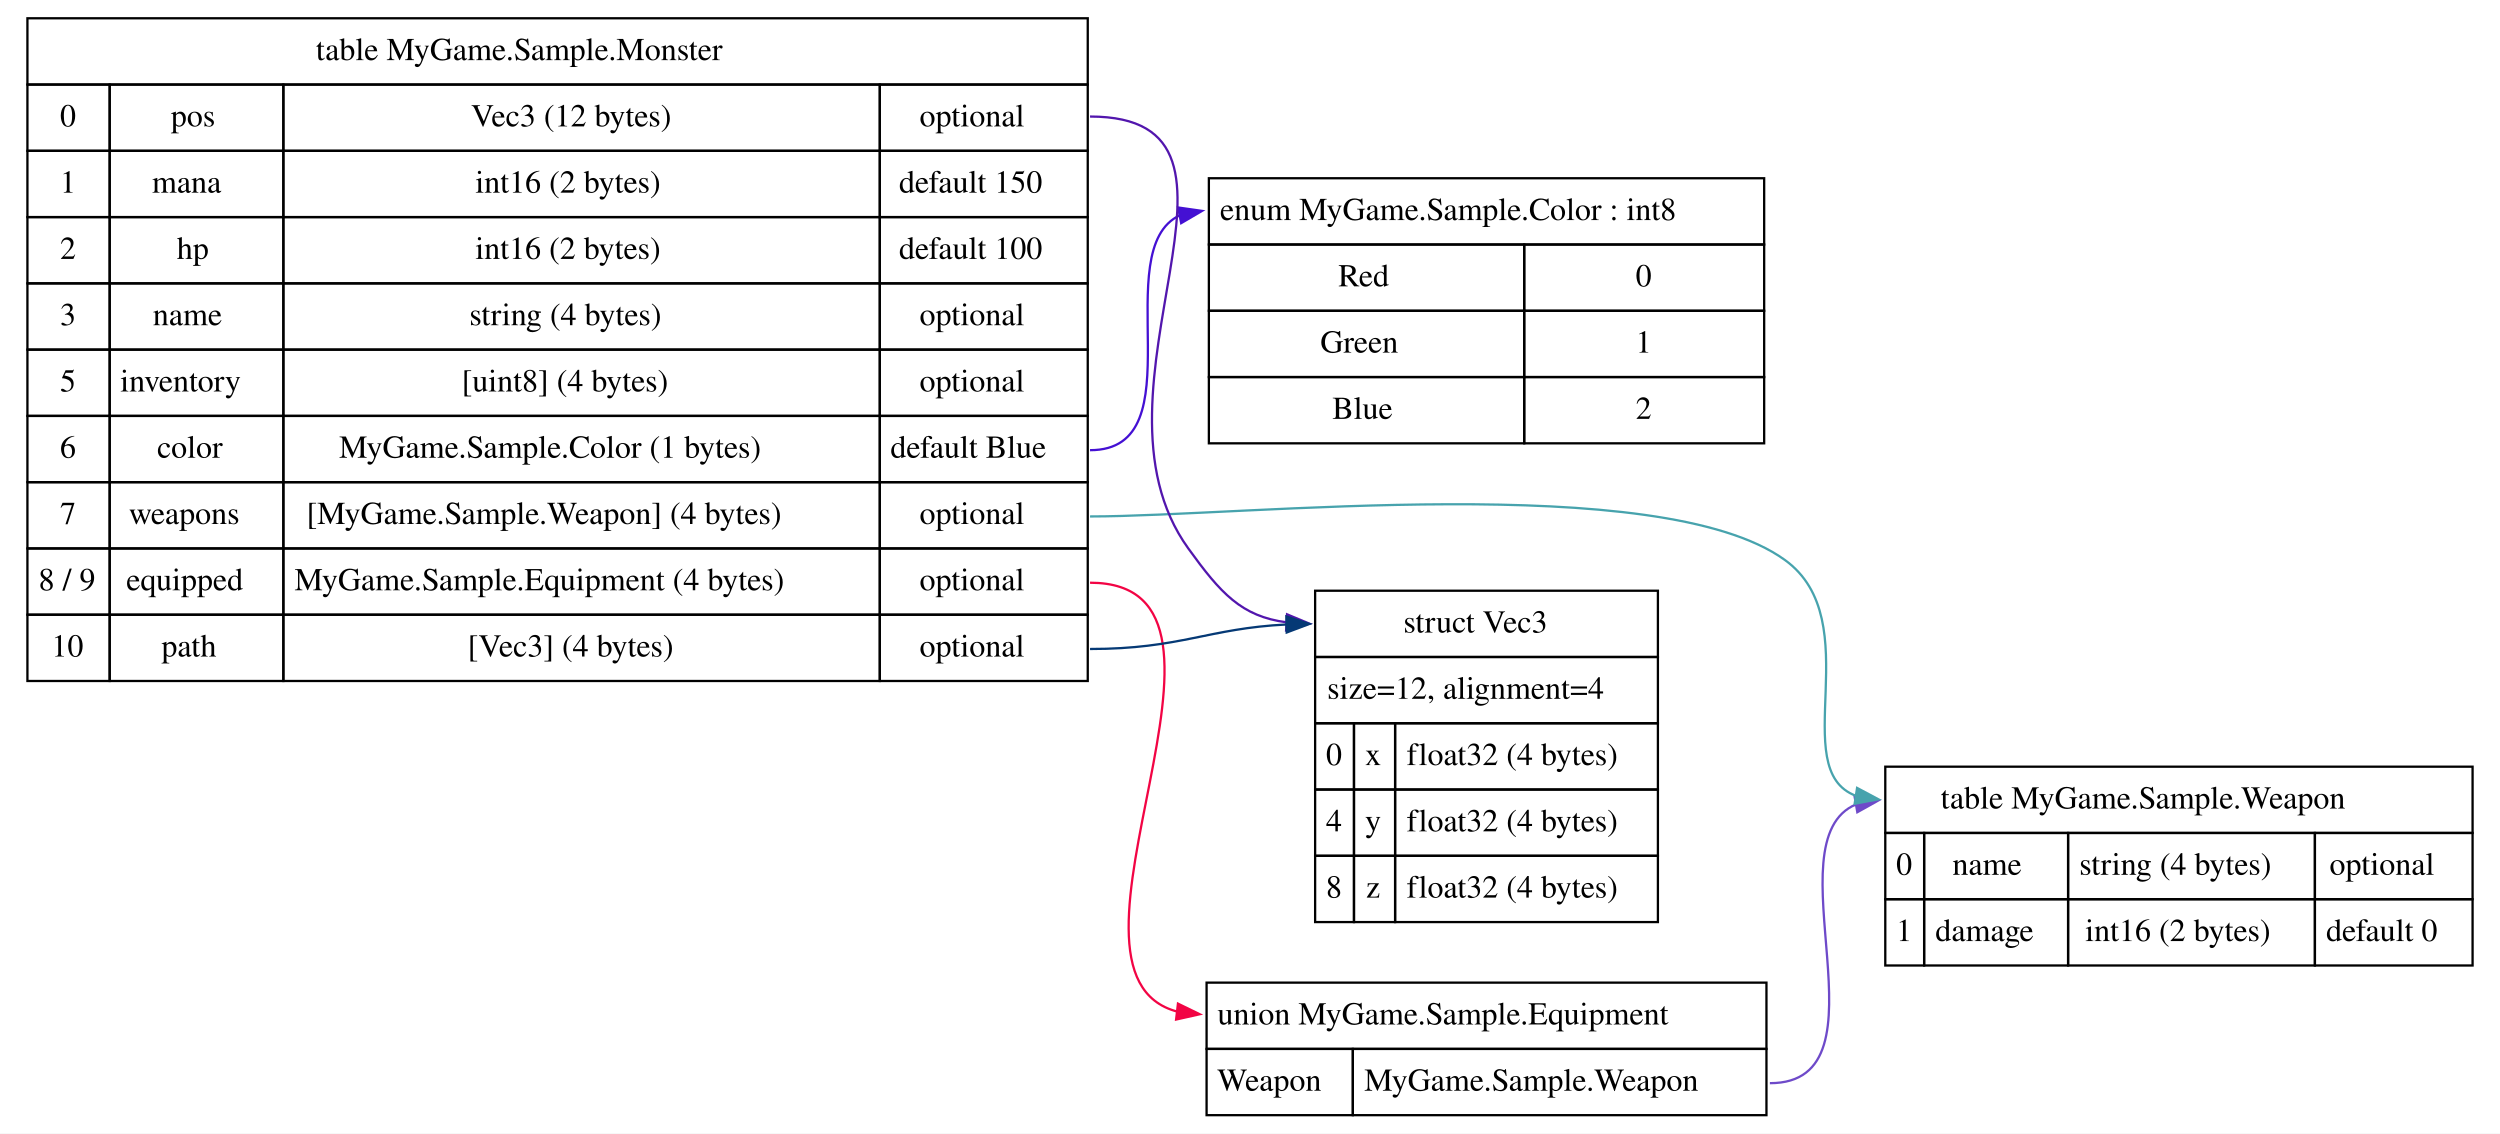
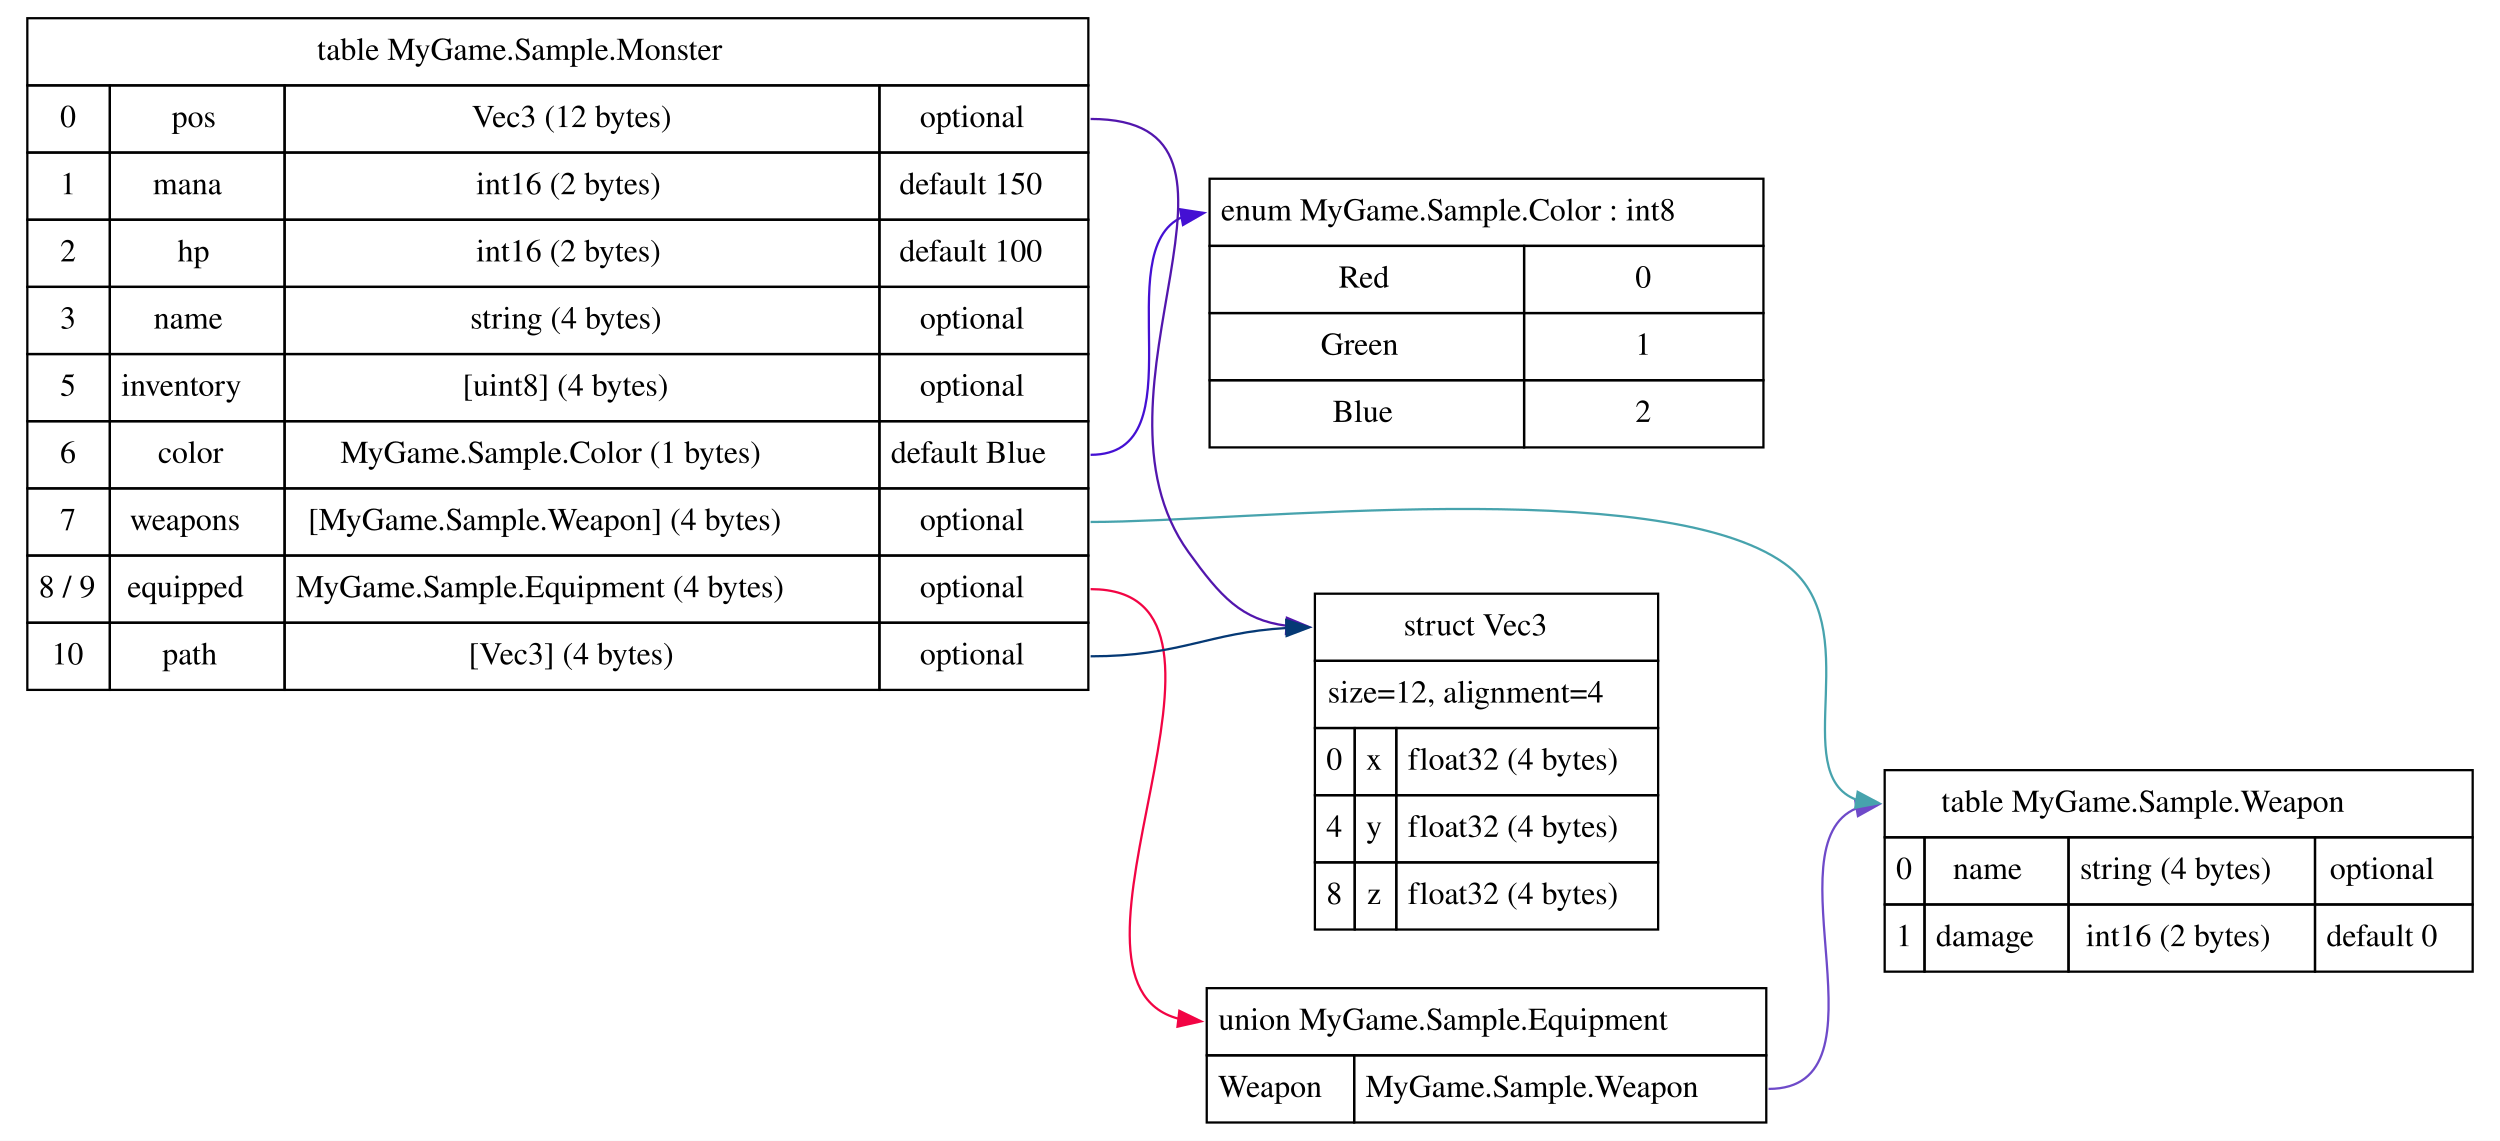
- <svg xmlns="http://www.w3.org/2000/svg" width="1094pt" height="496pt" viewBox="0.00 0.00 1094.00 496.00">
-   <g id="graph0" class="graph" transform="scale(1 1) rotate(0) translate(4 492)">
-     <polygon fill="white" stroke="none" points="-4,4 -4,-492 1090,-492 1090,4 -4,4" />
+ <svg xmlns="http://www.w3.org/2000/svg" width="1098pt" height="501pt" viewBox="0.00 0.00 1098.00 501.00">
+   <g id="graph0" class="graph" transform="scale(1 1) rotate(0) translate(4 497)">
+     <polygon fill="white" stroke="none" points="-4,4 -4,-497 1094,-497 1094,4 -4,4" />
    <g id="node1" class="node">
-       <polygon fill="none" stroke="black" points="525,-385 525,-414 768,-414 768,-385 525,-385" />
-       <text text-anchor="start" x="529.88" y="-395.7" font-family="Times,serif" font-size="14.00">enum MyGame.Sample.Color : int8</text>
-       <polygon fill="none" stroke="black" points="525,-356 525,-385 663,-385 663,-356 525,-356" />
-       <text text-anchor="start" x="581.62" y="-366.7" font-family="Times,serif" font-size="14.00">Red</text>
-       <polygon fill="none" stroke="black" points="663,-356 663,-385 768,-385 768,-356 663,-356" />
-       <text text-anchor="start" x="711.75" y="-366.7" font-family="Times,serif" font-size="14.00">0</text>
-       <polygon fill="none" stroke="black" points="525,-327 525,-356 663,-356 663,-327 525,-327" />
-       <text text-anchor="start" x="573.75" y="-337.7" font-family="Times,serif" font-size="14.00">Green</text>
-       <polygon fill="none" stroke="black" points="663,-327 663,-356 768,-356 768,-327 663,-327" />
-       <text text-anchor="start" x="711.75" y="-337.7" font-family="Times,serif" font-size="14.00">1</text>
-       <polygon fill="none" stroke="black" points="525,-298 525,-327 663,-327 663,-298 525,-298" />
-       <text text-anchor="start" x="579" y="-308.7" font-family="Times,serif" font-size="14.00">Blue</text>
-       <polygon fill="none" stroke="black" points="663,-298 663,-327 768,-327 768,-298 663,-298" />
-       <text text-anchor="start" x="711.75" y="-308.7" font-family="Times,serif" font-size="14.00">2</text>
+       <polygon fill="none" stroke="black" points="527.25,-389 527.25,-418.5 770.5,-418.5 770.5,-389 527.25,-389" />
+       <text text-anchor="start" x="532.25" y="-400.2" font-family="Times,serif" font-size="14.00">enum MyGame.Sample.Color : int8</text>
+       <polygon fill="none" stroke="black" points="527.25,-359.5 527.25,-389 665.38,-389 665.38,-359.5 527.25,-359.5" />
+       <text text-anchor="start" x="583.94" y="-370.7" font-family="Times,serif" font-size="14.00">Red</text>
+       <polygon fill="none" stroke="black" points="665.38,-359.5 665.38,-389 770.5,-389 770.5,-359.5 665.38,-359.5" />
+       <text text-anchor="start" x="714.19" y="-370.7" font-family="Times,serif" font-size="14.00">0</text>
+       <polygon fill="none" stroke="black" points="527.25,-330 527.25,-359.5 665.38,-359.5 665.38,-330 527.25,-330" />
+       <text text-anchor="start" x="576.06" y="-341.2" font-family="Times,serif" font-size="14.00">Green</text>
+       <polygon fill="none" stroke="black" points="665.38,-330 665.38,-359.5 770.5,-359.5 770.5,-330 665.38,-330" />
+       <text text-anchor="start" x="714.19" y="-341.2" font-family="Times,serif" font-size="14.00">1</text>
+       <polygon fill="none" stroke="black" points="527.25,-300.5 527.25,-330 665.38,-330 665.38,-300.5 527.25,-300.5" />
+       <text text-anchor="start" x="581.31" y="-311.7" font-family="Times,serif" font-size="14.00">Blue</text>
+       <polygon fill="none" stroke="black" points="665.38,-300.5 665.38,-330 770.5,-330 770.5,-300.5 665.38,-300.5" />
+       <text text-anchor="start" x="714.19" y="-311.7" font-family="Times,serif" font-size="14.00">2</text>
    </g>
    <g id="node2" class="node">
-       <polygon fill="none" stroke="black" points="524,-33 524,-62 769,-62 769,-33 524,-33" />
-       <text text-anchor="start" x="528.75" y="-43.7" font-family="Times,serif" font-size="14.00">union MyGame.Sample.Equipment</text>
-       <polygon fill="none" stroke="black" points="524,-4 524,-33 588,-33 588,-4 524,-4" />
-       <text text-anchor="start" x="528.62" y="-14.7" font-family="Times,serif" font-size="14.00">Weapon</text>
-       <polygon fill="none" stroke="black" points="588,-4 588,-33 769,-33 769,-4 588,-4" />
-       <text text-anchor="start" x="593" y="-14.7" font-family="Times,serif" font-size="14.00">MyGame.Sample.Weapon</text>
+       <polygon fill="none" stroke="black" points="526,-33.5 526,-63 771.75,-63 771.75,-33.5 526,-33.5" />
+       <text text-anchor="start" x="531.12" y="-44.7" font-family="Times,serif" font-size="14.00">union MyGame.Sample.Equipment</text>
+       <polygon fill="none" stroke="black" points="526,-4 526,-33.5 590.75,-33.5 590.75,-4 526,-4" />
+       <text text-anchor="start" x="531" y="-15.2" font-family="Times,serif" font-size="14.00">Weapon</text>
+       <polygon fill="none" stroke="black" points="590.75,-4 590.75,-33.5 771.75,-33.5 771.75,-4 590.75,-4" />
+       <text text-anchor="start" x="595.75" y="-15.2" font-family="Times,serif" font-size="14.00">MyGame.Sample.Weapon</text>
    </g>
    <g id="node3" class="node">
-       <polygon fill="none" stroke="black" points="821,-127.5 821,-156.5 1078,-156.5 1078,-127.5 821,-127.5" />
-       <text text-anchor="start" x="845.25" y="-138.2" font-family="Times,serif" font-size="14.00">table MyGame.Sample.Weapon</text>
-       <polygon fill="none" stroke="black" points="821,-98.5 821,-127.5 838,-127.5 838,-98.5 821,-98.5" />
-       <text text-anchor="start" x="825.75" y="-109.2" font-family="Times,serif" font-size="14.00">0</text>
-       <polygon fill="none" stroke="black" points="838,-98.5 838,-127.5 901,-127.5 901,-98.5 838,-98.5" />
-       <text text-anchor="start" x="850.38" y="-109.2" font-family="Times,serif" font-size="14.00">name</text>
-       <polygon fill="none" stroke="black" points="901,-98.5 901,-127.5 1009,-127.5 1009,-98.5 901,-98.5" />
-       <text text-anchor="start" x="905.88" y="-109.2" font-family="Times,serif" font-size="14.00">string (4 bytes)</text>
-       <polygon fill="none" stroke="black" points="1009,-98.5 1009,-127.5 1078,-127.5 1078,-98.5 1009,-98.5" />
-       <text text-anchor="start" x="1015.38" y="-109.2" font-family="Times,serif" font-size="14.00">optional</text>
-       <polygon fill="none" stroke="black" points="821,-69.5 821,-98.5 838,-98.5 838,-69.5 821,-69.5" />
-       <text text-anchor="start" x="825.75" y="-80.2" font-family="Times,serif" font-size="14.00">1</text>
-       <polygon fill="none" stroke="black" points="838,-69.5 838,-98.5 901,-98.5 901,-69.5 838,-69.5" />
-       <text text-anchor="start" x="842.88" y="-80.2" font-family="Times,serif" font-size="14.00">damage</text>
-       <polygon fill="none" stroke="black" points="901,-69.5 901,-98.5 1009,-98.5 1009,-69.5 901,-69.5" />
-       <text text-anchor="start" x="908.5" y="-80.2" font-family="Times,serif" font-size="14.00">int16 (2 bytes)</text>
-       <polygon fill="none" stroke="black" points="1009,-69.5 1009,-98.5 1078,-98.5 1078,-69.5 1009,-69.5" />
-       <text text-anchor="start" x="1013.88" y="-80.2" font-family="Times,serif" font-size="14.00">default 0</text>
+       <polygon fill="none" stroke="black" points="823.75,-129.25 823.75,-158.75 1082,-158.75 1082,-129.25 823.75,-129.25" />
+       <text text-anchor="start" x="848.62" y="-140.45" font-family="Times,serif" font-size="14.00">table MyGame.Sample.Weapon</text>
+       <polygon fill="none" stroke="black" points="823.75,-99.75 823.75,-129.25 841.25,-129.25 841.25,-99.75 823.75,-99.75" />
+       <text text-anchor="start" x="828.75" y="-110.95" font-family="Times,serif" font-size="14.00">0</text>
+       <polygon fill="none" stroke="black" points="841.25,-99.75 841.25,-129.25 904.5,-129.25 904.5,-99.75 841.25,-99.75" />
+       <text text-anchor="start" x="853.75" y="-110.95" font-family="Times,serif" font-size="14.00">name</text>
+       <polygon fill="none" stroke="black" points="904.5,-99.75 904.5,-129.25 1012.75,-129.25 1012.75,-99.75 904.5,-99.75" />
+       <text text-anchor="start" x="909.5" y="-110.95" font-family="Times,serif" font-size="14.00">string (4 bytes)</text>
+       <polygon fill="none" stroke="black" points="1012.75,-99.75 1012.75,-129.25 1082,-129.25 1082,-99.75 1012.75,-99.75" />
+       <text text-anchor="start" x="1019.25" y="-110.95" font-family="Times,serif" font-size="14.00">optional</text>
+       <polygon fill="none" stroke="black" points="823.75,-70.25 823.75,-99.75 841.25,-99.75 841.25,-70.25 823.75,-70.25" />
+       <text text-anchor="start" x="828.75" y="-81.45" font-family="Times,serif" font-size="14.00">1</text>
+       <polygon fill="none" stroke="black" points="841.25,-70.25 841.25,-99.75 904.5,-99.75 904.5,-70.25 841.25,-70.25" />
+       <text text-anchor="start" x="846.25" y="-81.45" font-family="Times,serif" font-size="14.00">damage</text>
+       <polygon fill="none" stroke="black" points="904.5,-70.25 904.5,-99.75 1012.75,-99.75 1012.75,-70.25 904.5,-70.25" />
+       <text text-anchor="start" x="912.12" y="-81.45" font-family="Times,serif" font-size="14.00">int16 (2 bytes)</text>
+       <polygon fill="none" stroke="black" points="1012.75,-70.25 1012.75,-99.75 1082,-99.75 1082,-70.25 1012.75,-70.25" />
+       <text text-anchor="start" x="1017.75" y="-81.45" font-family="Times,serif" font-size="14.00">default 0</text>
    </g>
    <g id="edge1" class="edge">
-       <path fill="none" stroke="#6e4ac9" d="M770.5,-18C825.36,-18 769.85,-124.28 808.33,-140.05" />
-       <polygon fill="#6e4ac9" stroke="#6e4ac9" points="807.56,-143.47 818.01,-141.74 808.76,-136.57 807.56,-143.47" />
+       <path fill="none" stroke="#6e4ac9" d="M772.75,-18.75C828.24,-18.75 772.47,-126.1 811.44,-142.03" />
+       <polygon fill="#6e4ac9" stroke="#6e4ac9" points="810.81,-145.47 821.26,-143.74 812.01,-138.58 810.81,-145.47" />
    </g>
    <g id="node4" class="node">
-       <polygon fill="none" stroke="black" points="571.5,-204.5 571.5,-233.5 721.5,-233.5 721.5,-204.5 571.5,-204.5" />
-       <text text-anchor="start" x="610.12" y="-215.2" font-family="Times,serif" font-size="14.00">struct Vec3</text>
-       <polygon fill="none" stroke="black" points="571.5,-175.5 571.5,-204.5 721.5,-204.5 721.5,-175.5 571.5,-175.5" />
-       <text text-anchor="start" x="576.75" y="-186.2" font-family="Times,serif" font-size="14.00">size=12, alignment=4</text>
-       <polygon fill="none" stroke="black" points="571.5,-146.5 571.5,-175.5 588.5,-175.5 588.5,-146.5 571.5,-146.5" />
-       <text text-anchor="start" x="576.25" y="-157.2" font-family="Times,serif" font-size="14.00">0</text>
-       <polygon fill="none" stroke="black" points="588.5,-146.5 588.5,-175.5 606.5,-175.5 606.5,-146.5 588.5,-146.5" />
-       <text text-anchor="start" x="593.38" y="-157.2" font-family="Times,serif" font-size="14.00">x</text>
-       <polygon fill="none" stroke="black" points="606.5,-146.5 606.5,-175.5 721.5,-175.5 721.5,-146.5 606.5,-146.5" />
-       <text text-anchor="start" x="611.5" y="-157.2" font-family="Times,serif" font-size="14.00">float32 (4 bytes)</text>
-       <polygon fill="none" stroke="black" points="571.5,-117.5 571.5,-146.5 588.5,-146.5 588.5,-117.5 571.5,-117.5" />
-       <text text-anchor="start" x="576.25" y="-128.2" font-family="Times,serif" font-size="14.00">4</text>
-       <polygon fill="none" stroke="black" points="588.5,-117.5 588.5,-146.5 606.5,-146.5 606.5,-117.5 588.5,-117.5" />
-       <text text-anchor="start" x="593.38" y="-128.2" font-family="Times,serif" font-size="14.00">y</text>
-       <polygon fill="none" stroke="black" points="606.5,-117.5 606.5,-146.5 721.5,-146.5 721.5,-117.5 606.5,-117.5" />
-       <text text-anchor="start" x="611.5" y="-128.2" font-family="Times,serif" font-size="14.00">float32 (4 bytes)</text>
-       <polygon fill="none" stroke="black" points="571.5,-88.5 571.5,-117.5 588.5,-117.5 588.5,-88.5 571.5,-88.5" />
-       <text text-anchor="start" x="576.25" y="-99.2" font-family="Times,serif" font-size="14.00">8</text>
-       <polygon fill="none" stroke="black" points="588.5,-88.5 588.5,-117.5 606.5,-117.5 606.5,-88.5 588.5,-88.5" />
-       <text text-anchor="start" x="593.75" y="-99.2" font-family="Times,serif" font-size="14.00">z</text>
-       <polygon fill="none" stroke="black" points="606.5,-88.5 606.5,-117.5 721.5,-117.5 721.5,-88.5 606.5,-88.5" />
-       <text text-anchor="start" x="611.5" y="-99.2" font-family="Times,serif" font-size="14.00">float32 (4 bytes)</text>
+       <polygon fill="none" stroke="black" points="573.5,-206.75 573.5,-236.25 724.25,-236.25 724.25,-206.75 573.5,-206.75" />
+       <text text-anchor="start" x="612.5" y="-217.95" font-family="Times,serif" font-size="14.00">struct Vec3</text>
+       <polygon fill="none" stroke="black" points="573.5,-177.25 573.5,-206.75 724.25,-206.75 724.25,-177.25 573.5,-177.25" />
+       <text text-anchor="start" x="579.12" y="-188.45" font-family="Times,serif" font-size="14.00">size=12, alignment=4</text>
+       <polygon fill="none" stroke="black" points="573.5,-147.75 573.5,-177.25 591,-177.25 591,-147.75 573.5,-147.75" />
+       <text text-anchor="start" x="578.5" y="-158.95" font-family="Times,serif" font-size="14.00">0</text>
+       <polygon fill="none" stroke="black" points="591,-147.75 591,-177.25 609.25,-177.25 609.25,-147.75 591,-147.75" />
+       <text text-anchor="start" x="596" y="-158.95" font-family="Times,serif" font-size="14.00">x</text>
+       <polygon fill="none" stroke="black" points="609.25,-147.75 609.25,-177.25 724.25,-177.25 724.25,-147.75 609.25,-147.75" />
+       <text text-anchor="start" x="614.25" y="-158.95" font-family="Times,serif" font-size="14.00">float32 (4 bytes)</text>
+       <polygon fill="none" stroke="black" points="573.5,-118.25 573.5,-147.75 591,-147.75 591,-118.25 573.5,-118.25" />
+       <text text-anchor="start" x="578.5" y="-129.45" font-family="Times,serif" font-size="14.00">4</text>
+       <polygon fill="none" stroke="black" points="591,-118.25 591,-147.75 609.25,-147.75 609.25,-118.25 591,-118.25" />
+       <text text-anchor="start" x="596" y="-129.45" font-family="Times,serif" font-size="14.00">y</text>
+       <polygon fill="none" stroke="black" points="609.25,-118.25 609.25,-147.75 724.25,-147.75 724.25,-118.25 609.25,-118.25" />
+       <text text-anchor="start" x="614.25" y="-129.45" font-family="Times,serif" font-size="14.00">float32 (4 bytes)</text>
+       <polygon fill="none" stroke="black" points="573.5,-88.75 573.5,-118.25 591,-118.25 591,-88.75 573.5,-88.75" />
+       <text text-anchor="start" x="578.5" y="-99.95" font-family="Times,serif" font-size="14.00">8</text>
+       <polygon fill="none" stroke="black" points="591,-88.75 591,-118.25 609.25,-118.25 609.25,-88.75 591,-88.75" />
+       <text text-anchor="start" x="596.38" y="-99.95" font-family="Times,serif" font-size="14.00">z</text>
+       <polygon fill="none" stroke="black" points="609.25,-88.75 609.25,-118.25 724.25,-118.25 724.25,-88.75 609.25,-88.75" />
+       <text text-anchor="start" x="614.25" y="-99.95" font-family="Times,serif" font-size="14.00">float32 (4 bytes)</text>
    </g>
    <g id="node5" class="node">
-       <polygon fill="none" stroke="black" points="8,-455 8,-484 472,-484 472,-455 8,-455" />
-       <text text-anchor="start" x="134.25" y="-465.7" font-family="Times,serif" font-size="14.00">table MyGame.Sample.Monster</text>
-       <polygon fill="none" stroke="black" points="8,-426 8,-455 44,-455 44,-426 8,-426" />
-       <text text-anchor="start" x="22.25" y="-436.7" font-family="Times,serif" font-size="14.00">0</text>
-       <polygon fill="none" stroke="black" points="44,-426 44,-455 120,-455 120,-426 44,-426" />
-       <text text-anchor="start" x="70.75" y="-436.7" font-family="Times,serif" font-size="14.00">pos</text>
-       <polygon fill="none" stroke="black" points="120,-426 120,-455 381,-455 381,-426 120,-426" />
-       <text text-anchor="start" x="202.12" y="-436.7" font-family="Times,serif" font-size="14.00">Vec3 (12 bytes)</text>
-       <polygon fill="none" stroke="black" points="381,-426 381,-455 472,-455 472,-426 381,-426" />
-       <text text-anchor="start" x="398.38" y="-436.7" font-family="Times,serif" font-size="14.00">optional</text>
-       <polygon fill="none" stroke="black" points="8,-397 8,-426 44,-426 44,-397 8,-397" />
-       <text text-anchor="start" x="22.25" y="-407.7" font-family="Times,serif" font-size="14.00">1</text>
-       <polygon fill="none" stroke="black" points="44,-397 44,-426 120,-426 120,-397 44,-397" />
-       <text text-anchor="start" x="62.5" y="-407.7" font-family="Times,serif" font-size="14.00">mana</text>
-       <polygon fill="none" stroke="black" points="120,-397 120,-426 381,-426 381,-397 120,-397" />
-       <text text-anchor="start" x="204" y="-407.7" font-family="Times,serif" font-size="14.00">int16 (2 bytes)</text>
-       <polygon fill="none" stroke="black" points="381,-397 381,-426 472,-426 472,-397 381,-397" />
-       <text text-anchor="start" x="389.38" y="-407.7" font-family="Times,serif" font-size="14.00">default 150</text>
-       <polygon fill="none" stroke="black" points="8,-368 8,-397 44,-397 44,-368 8,-368" />
-       <text text-anchor="start" x="22.25" y="-378.7" font-family="Times,serif" font-size="14.00">2</text>
-       <polygon fill="none" stroke="black" points="44,-368 44,-397 120,-397 120,-368 44,-368" />
-       <text text-anchor="start" x="73.38" y="-378.7" font-family="Times,serif" font-size="14.00">hp</text>
-       <polygon fill="none" stroke="black" points="120,-368 120,-397 381,-397 381,-368 120,-368" />
-       <text text-anchor="start" x="204" y="-378.7" font-family="Times,serif" font-size="14.00">int16 (2 bytes)</text>
-       <polygon fill="none" stroke="black" points="381,-368 381,-397 472,-397 472,-368 381,-368" />
-       <text text-anchor="start" x="389.38" y="-378.7" font-family="Times,serif" font-size="14.00">default 100</text>
-       <polygon fill="none" stroke="black" points="8,-339 8,-368 44,-368 44,-339 8,-339" />
-       <text text-anchor="start" x="22.25" y="-349.7" font-family="Times,serif" font-size="14.00">3</text>
-       <polygon fill="none" stroke="black" points="44,-339 44,-368 120,-368 120,-339 44,-339" />
-       <text text-anchor="start" x="62.88" y="-349.7" font-family="Times,serif" font-size="14.00">name</text>
-       <polygon fill="none" stroke="black" points="120,-339 120,-368 381,-368 381,-339 120,-339" />
-       <text text-anchor="start" x="201.38" y="-349.7" font-family="Times,serif" font-size="14.00">string (4 bytes)</text>
-       <polygon fill="none" stroke="black" points="381,-339 381,-368 472,-368 472,-339 381,-339" />
-       <text text-anchor="start" x="398.38" y="-349.7" font-family="Times,serif" font-size="14.00">optional</text>
-       <polygon fill="none" stroke="black" points="8,-310 8,-339 44,-339 44,-310 8,-310" />
-       <text text-anchor="start" x="22.25" y="-320.7" font-family="Times,serif" font-size="14.00">5</text>
-       <polygon fill="none" stroke="black" points="44,-310 44,-339 120,-339 120,-310 44,-310" />
-       <text text-anchor="start" x="48.62" y="-320.7" font-family="Times,serif" font-size="14.00">inventory</text>
-       <polygon fill="none" stroke="black" points="120,-310 120,-339 381,-339 381,-310 120,-310" />
-       <text text-anchor="start" x="198" y="-320.7" font-family="Times,serif" font-size="14.00">[uint8] (4 bytes)</text>
-       <polygon fill="none" stroke="black" points="381,-310 381,-339 472,-339 472,-310 381,-310" />
-       <text text-anchor="start" x="398.38" y="-320.7" font-family="Times,serif" font-size="14.00">optional</text>
-       <polygon fill="none" stroke="black" points="8,-281 8,-310 44,-310 44,-281 8,-281" />
-       <text text-anchor="start" x="22.25" y="-291.7" font-family="Times,serif" font-size="14.00">6</text>
-       <polygon fill="none" stroke="black" points="44,-281 44,-310 120,-310 120,-281 44,-281" />
-       <text text-anchor="start" x="64.75" y="-291.7" font-family="Times,serif" font-size="14.00">color</text>
-       <polygon fill="none" stroke="black" points="120,-281 120,-310 381,-310 381,-281 120,-281" />
-       <text text-anchor="start" x="144.38" y="-291.7" font-family="Times,serif" font-size="14.00">MyGame.Sample.Color (1 bytes)</text>
-       <polygon fill="none" stroke="black" points="381,-281 381,-310 472,-310 472,-281 381,-281" />
-       <text text-anchor="start" x="385.62" y="-291.7" font-family="Times,serif" font-size="14.00">default Blue</text>
-       <polygon fill="none" stroke="black" points="8,-252 8,-281 44,-281 44,-252 8,-252" />
-       <text text-anchor="start" x="22.25" y="-262.7" font-family="Times,serif" font-size="14.00">7</text>
-       <polygon fill="none" stroke="black" points="44,-252 44,-281 120,-281 120,-252 44,-252" />
-       <text text-anchor="start" x="52.38" y="-262.7" font-family="Times,serif" font-size="14.00">weapons</text>
-       <polygon fill="none" stroke="black" points="120,-252 120,-281 381,-281 381,-252 120,-252" />
-       <text text-anchor="start" x="130.12" y="-262.7" font-family="Times,serif" font-size="14.00">[MyGame.Sample.Weapon] (4 bytes)</text>
-       <polygon fill="none" stroke="black" points="381,-252 381,-281 472,-281 472,-252 381,-252" />
-       <text text-anchor="start" x="398.38" y="-262.7" font-family="Times,serif" font-size="14.00">optional</text>
-       <polygon fill="none" stroke="black" points="8,-223 8,-252 44,-252 44,-223 8,-223" />
-       <text text-anchor="start" x="12.88" y="-233.7" font-family="Times,serif" font-size="14.00">8 / 9</text>
-       <polygon fill="none" stroke="black" points="44,-223 44,-252 120,-252 120,-223 44,-223" />
-       <text text-anchor="start" x="51.25" y="-233.7" font-family="Times,serif" font-size="14.00">equipped</text>
-       <polygon fill="none" stroke="black" points="120,-223 120,-252 381,-252 381,-223 120,-223" />
-       <text text-anchor="start" x="124.88" y="-233.7" font-family="Times,serif" font-size="14.00">MyGame.Sample.Equipment (4 bytes)</text>
-       <polygon fill="none" stroke="black" points="381,-223 381,-252 472,-252 472,-223 381,-223" />
-       <text text-anchor="start" x="398.38" y="-233.7" font-family="Times,serif" font-size="14.00">optional</text>
-       <polygon fill="none" stroke="black" points="8,-194 8,-223 44,-223 44,-194 8,-194" />
-       <text text-anchor="start" x="18.5" y="-204.7" font-family="Times,serif" font-size="14.00">10</text>
-       <polygon fill="none" stroke="black" points="44,-194 44,-223 120,-223 120,-194 44,-194" />
-       <text text-anchor="start" x="66.62" y="-204.7" font-family="Times,serif" font-size="14.00">path</text>
-       <polygon fill="none" stroke="black" points="120,-194 120,-223 381,-223 381,-194 120,-194" />
-       <text text-anchor="start" x="200.62" y="-204.7" font-family="Times,serif" font-size="14.00">[Vec3] (4 bytes)</text>
-       <polygon fill="none" stroke="black" points="381,-194 381,-223 472,-223 472,-194 381,-194" />
-       <text text-anchor="start" x="398.38" y="-204.7" font-family="Times,serif" font-size="14.00">optional</text>
+       <polygon fill="none" stroke="black" points="8,-459.5 8,-489 474,-489 474,-459.5 8,-459.5" />
+       <text text-anchor="start" x="135.25" y="-470.7" font-family="Times,serif" font-size="14.00">table MyGame.Sample.Monster</text>
+       <polygon fill="none" stroke="black" points="8,-430 8,-459.5 44.25,-459.5 44.25,-430 8,-430" />
+       <text text-anchor="start" x="22.38" y="-441.2" font-family="Times,serif" font-size="14.00">0</text>
+       <polygon fill="none" stroke="black" points="44.25,-430 44.25,-459.5 121,-459.5 121,-430 44.25,-430" />
+       <text text-anchor="start" x="71.38" y="-441.2" font-family="Times,serif" font-size="14.00">pos</text>
+       <polygon fill="none" stroke="black" points="121,-430 121,-459.5 382.25,-459.5 382.25,-430 121,-430" />
+       <text text-anchor="start" x="203.25" y="-441.2" font-family="Times,serif" font-size="14.00">Vec3 (12 bytes)</text>
+       <polygon fill="none" stroke="black" points="382.25,-430 382.25,-459.5 474,-459.5 474,-430 382.25,-430" />
+       <text text-anchor="start" x="400" y="-441.2" font-family="Times,serif" font-size="14.00">optional</text>
+       <polygon fill="none" stroke="black" points="8,-400.5 8,-430 44.25,-430 44.25,-400.5 8,-400.5" />
+       <text text-anchor="start" x="22.38" y="-411.7" font-family="Times,serif" font-size="14.00">1</text>
+       <polygon fill="none" stroke="black" points="44.25,-400.5 44.25,-430 121,-430 121,-400.5 44.25,-400.5" />
+       <text text-anchor="start" x="63.12" y="-411.7" font-family="Times,serif" font-size="14.00">mana</text>
+       <polygon fill="none" stroke="black" points="121,-400.5 121,-430 382.25,-430 382.25,-400.5 121,-400.5" />
+       <text text-anchor="start" x="205.12" y="-411.7" font-family="Times,serif" font-size="14.00">int16 (2 bytes)</text>
+       <polygon fill="none" stroke="black" points="382.25,-400.5 382.25,-430 474,-430 474,-400.5 382.25,-400.5" />
+       <text text-anchor="start" x="391" y="-411.7" font-family="Times,serif" font-size="14.00">default 150</text>
+       <polygon fill="none" stroke="black" points="8,-371 8,-400.5 44.25,-400.5 44.25,-371 8,-371" />
+       <text text-anchor="start" x="22.38" y="-382.2" font-family="Times,serif" font-size="14.00">2</text>
+       <polygon fill="none" stroke="black" points="44.25,-371 44.25,-400.5 121,-400.5 121,-371 44.25,-371" />
+       <text text-anchor="start" x="74" y="-382.2" font-family="Times,serif" font-size="14.00">hp</text>
+       <polygon fill="none" stroke="black" points="121,-371 121,-400.5 382.25,-400.5 382.25,-371 121,-371" />
+       <text text-anchor="start" x="205.12" y="-382.2" font-family="Times,serif" font-size="14.00">int16 (2 bytes)</text>
+       <polygon fill="none" stroke="black" points="382.25,-371 382.25,-400.5 474,-400.5 474,-371 382.25,-371" />
+       <text text-anchor="start" x="391" y="-382.2" font-family="Times,serif" font-size="14.00">default 100</text>
+       <polygon fill="none" stroke="black" points="8,-341.5 8,-371 44.25,-371 44.25,-341.5 8,-341.5" />
+       <text text-anchor="start" x="22.38" y="-352.7" font-family="Times,serif" font-size="14.00">3</text>
+       <polygon fill="none" stroke="black" points="44.25,-341.5 44.25,-371 121,-371 121,-341.5 44.25,-341.5" />
+       <text text-anchor="start" x="63.5" y="-352.7" font-family="Times,serif" font-size="14.00">name</text>
+       <polygon fill="none" stroke="black" points="121,-341.5 121,-371 382.25,-371 382.25,-341.5 121,-341.5" />
+       <text text-anchor="start" x="202.5" y="-352.7" font-family="Times,serif" font-size="14.00">string (4 bytes)</text>
+       <polygon fill="none" stroke="black" points="382.25,-341.5 382.25,-371 474,-371 474,-341.5 382.25,-341.5" />
+       <text text-anchor="start" x="400" y="-352.7" font-family="Times,serif" font-size="14.00">optional</text>
+       <polygon fill="none" stroke="black" points="8,-312 8,-341.5 44.25,-341.5 44.25,-312 8,-312" />
+       <text text-anchor="start" x="22.38" y="-323.2" font-family="Times,serif" font-size="14.00">5</text>
+       <polygon fill="none" stroke="black" points="44.25,-312 44.25,-341.5 121,-341.5 121,-312 44.25,-312" />
+       <text text-anchor="start" x="49.25" y="-323.2" font-family="Times,serif" font-size="14.00">inventory</text>
+       <polygon fill="none" stroke="black" points="121,-312 121,-341.5 382.25,-341.5 382.25,-312 121,-312" />
+       <text text-anchor="start" x="199.12" y="-323.2" font-family="Times,serif" font-size="14.00">[uint8] (4 bytes)</text>
+       <polygon fill="none" stroke="black" points="382.25,-312 382.25,-341.5 474,-341.5 474,-312 382.25,-312" />
+       <text text-anchor="start" x="400" y="-323.2" font-family="Times,serif" font-size="14.00">optional</text>
+       <polygon fill="none" stroke="black" points="8,-282.5 8,-312 44.25,-312 44.25,-282.5 8,-282.5" />
+       <text text-anchor="start" x="22.38" y="-293.7" font-family="Times,serif" font-size="14.00">6</text>
+       <polygon fill="none" stroke="black" points="44.25,-282.5 44.25,-312 121,-312 121,-282.5 44.25,-282.5" />
+       <text text-anchor="start" x="65.38" y="-293.7" font-family="Times,serif" font-size="14.00">color</text>
+       <polygon fill="none" stroke="black" points="121,-282.5 121,-312 382.25,-312 382.25,-282.5 121,-282.5" />
+       <text text-anchor="start" x="145.5" y="-293.7" font-family="Times,serif" font-size="14.00">MyGame.Sample.Color (1 bytes)</text>
+       <polygon fill="none" stroke="black" points="382.25,-282.5 382.25,-312 474,-312 474,-282.5 382.25,-282.5" />
+       <text text-anchor="start" x="387.25" y="-293.7" font-family="Times,serif" font-size="14.00">default Blue</text>
+       <polygon fill="none" stroke="black" points="8,-253 8,-282.5 44.25,-282.5 44.25,-253 8,-253" />
+       <text text-anchor="start" x="22.38" y="-264.2" font-family="Times,serif" font-size="14.00">7</text>
+       <polygon fill="none" stroke="black" points="44.25,-253 44.25,-282.5 121,-282.5 121,-253 44.25,-253" />
+       <text text-anchor="start" x="53" y="-264.2" font-family="Times,serif" font-size="14.00">weapons</text>
+       <polygon fill="none" stroke="black" points="121,-253 121,-282.5 382.25,-282.5 382.25,-253 121,-253" />
+       <text text-anchor="start" x="131.25" y="-264.2" font-family="Times,serif" font-size="14.00">[MyGame.Sample.Weapon] (4 bytes)</text>
+       <polygon fill="none" stroke="black" points="382.25,-253 382.25,-282.5 474,-282.5 474,-253 382.25,-253" />
+       <text text-anchor="start" x="400" y="-264.2" font-family="Times,serif" font-size="14.00">optional</text>
+       <polygon fill="none" stroke="black" points="8,-223.5 8,-253 44.25,-253 44.25,-223.5 8,-223.5" />
+       <text text-anchor="start" x="13" y="-234.7" font-family="Times,serif" font-size="14.00">8 / 9</text>
+       <polygon fill="none" stroke="black" points="44.25,-223.5 44.25,-253 121,-253 121,-223.5 44.25,-223.5" />
+       <text text-anchor="start" x="51.88" y="-234.7" font-family="Times,serif" font-size="14.00">equipped</text>
+       <polygon fill="none" stroke="black" points="121,-223.5 121,-253 382.25,-253 382.25,-223.5 121,-223.5" />
+       <text text-anchor="start" x="126" y="-234.7" font-family="Times,serif" font-size="14.00">MyGame.Sample.Equipment (4 bytes)</text>
+       <polygon fill="none" stroke="black" points="382.25,-223.5 382.25,-253 474,-253 474,-223.5 382.25,-223.5" />
+       <text text-anchor="start" x="400" y="-234.7" font-family="Times,serif" font-size="14.00">optional</text>
+       <polygon fill="none" stroke="black" points="8,-194 8,-223.5 44.25,-223.5 44.25,-194 8,-194" />
+       <text text-anchor="start" x="18.62" y="-205.2" font-family="Times,serif" font-size="14.00">10</text>
+       <polygon fill="none" stroke="black" points="44.25,-194 44.25,-223.5 121,-223.5 121,-194 44.25,-194" />
+       <text text-anchor="start" x="67.25" y="-205.2" font-family="Times,serif" font-size="14.00">path</text>
+       <polygon fill="none" stroke="black" points="121,-194 121,-223.5 382.25,-223.5 382.25,-194 121,-194" />
+       <text text-anchor="start" x="201.75" y="-205.2" font-family="Times,serif" font-size="14.00">[Vec3] (4 bytes)</text>
+       <polygon fill="none" stroke="black" points="382.25,-194 382.25,-223.5 474,-223.5 474,-194 382.25,-194" />
+       <text text-anchor="start" x="400" y="-205.2" font-family="Times,serif" font-size="14.00">optional</text>
    </g>
    <g id="edge3" class="edge">
-       <path fill="none" stroke="#4410d3" d="M473,-295C520.33,-295 480.06,-382.73 512.34,-397.81" />
-       <polygon fill="#4410d3" stroke="#4410d3" points="511.53,-401.21 522.01,-399.71 512.88,-394.35 511.53,-401.21" />
+       <path fill="none" stroke="#4410d3" d="M475,-297.25C523.22,-297.25 481.83,-386.99 515.35,-401.72" />
+       <polygon fill="#4410d3" stroke="#4410d3" points="514.29,-405.08 524.76,-403.47 515.57,-398.2 514.29,-405.08" />
    </g>
    <g id="edge5" class="edge">
-       <path fill="none" stroke="#f20444" d="M473,-237C555.59,-237 447.29,-66.01 511.24,-49.31" />
-       <polygon fill="#f20444" stroke="#f20444" points="511.47,-52.81 521,-48.17 510.66,-45.85 511.47,-52.81" />
+       <path fill="none" stroke="#f20444" d="M475,-238.25C558.06,-238.25 449.35,-66.35 513.68,-49.56" />
+       <polygon fill="#f20444" stroke="#f20444" points="513.97,-53.05 523.5,-48.42 513.16,-46.1 513.97,-53.05" />
    </g>
    <g id="edge4" class="edge">
-       <path fill="none" stroke="#47a3ad" d="M473,-266C540.69,-266 722.08,-286.57 777,-247 814.18,-220.22 777.18,-155.21 808.19,-143.74" />
-       <polygon fill="#47a3ad" stroke="#47a3ad" points="808.65,-147.21 818,-142.23 807.59,-140.29 808.65,-147.21" />
+       <path fill="none" stroke="#47a3ad" d="M475,-267.75C542.84,-267.75 724.6,-289.02 779.75,-249.5 817.21,-222.66 780.16,-157.28 811.37,-145.75" />
+       <polygon fill="#47a3ad" stroke="#47a3ad" points="811.9,-149.21 821.25,-144.23 810.84,-142.29 811.9,-149.21" />
    </g>
    <g id="edge2" class="edge">
-       <path fill="none" stroke="#5216ad" d="M473,-441C559.15,-441 465.59,-321.86 516,-252 530.11,-232.45 539.18,-222.26 559.04,-219.67" />
-       <polygon fill="#5216ad" stroke="#5216ad" points="559.21,-223.17 568.99,-219.09 558.8,-216.18 559.21,-223.17" />
+       <path fill="none" stroke="#5216ad" d="M475,-444.75C561.69,-444.75 467.33,-324.84 518,-254.5 532.1,-234.94 541.17,-224.76 561.04,-222.17" />
+       <polygon fill="#5216ad" stroke="#5216ad" points="561.21,-225.67 570.99,-221.59 560.8,-218.68 561.21,-225.67" />
    </g>
    <g id="edge6" class="edge">
-       <path fill="none" stroke="#053975" d="M473,-208C512.52,-208 524.67,-217.03 559.06,-218.73" />
-       <polygon fill="#053975" stroke="#053975" points="558.91,-222.23 568.99,-218.96 559.07,-215.23 558.91,-222.23" />
+       <path fill="none" stroke="#053975" d="M475,-208.75C514.61,-208.75 526.61,-219.22 561.04,-221.18" />
+       <polygon fill="#053975" stroke="#053975" points="560.89,-224.68 570.99,-221.46 561.09,-217.68 560.89,-224.68" />
    </g>
  </g>
</svg>
